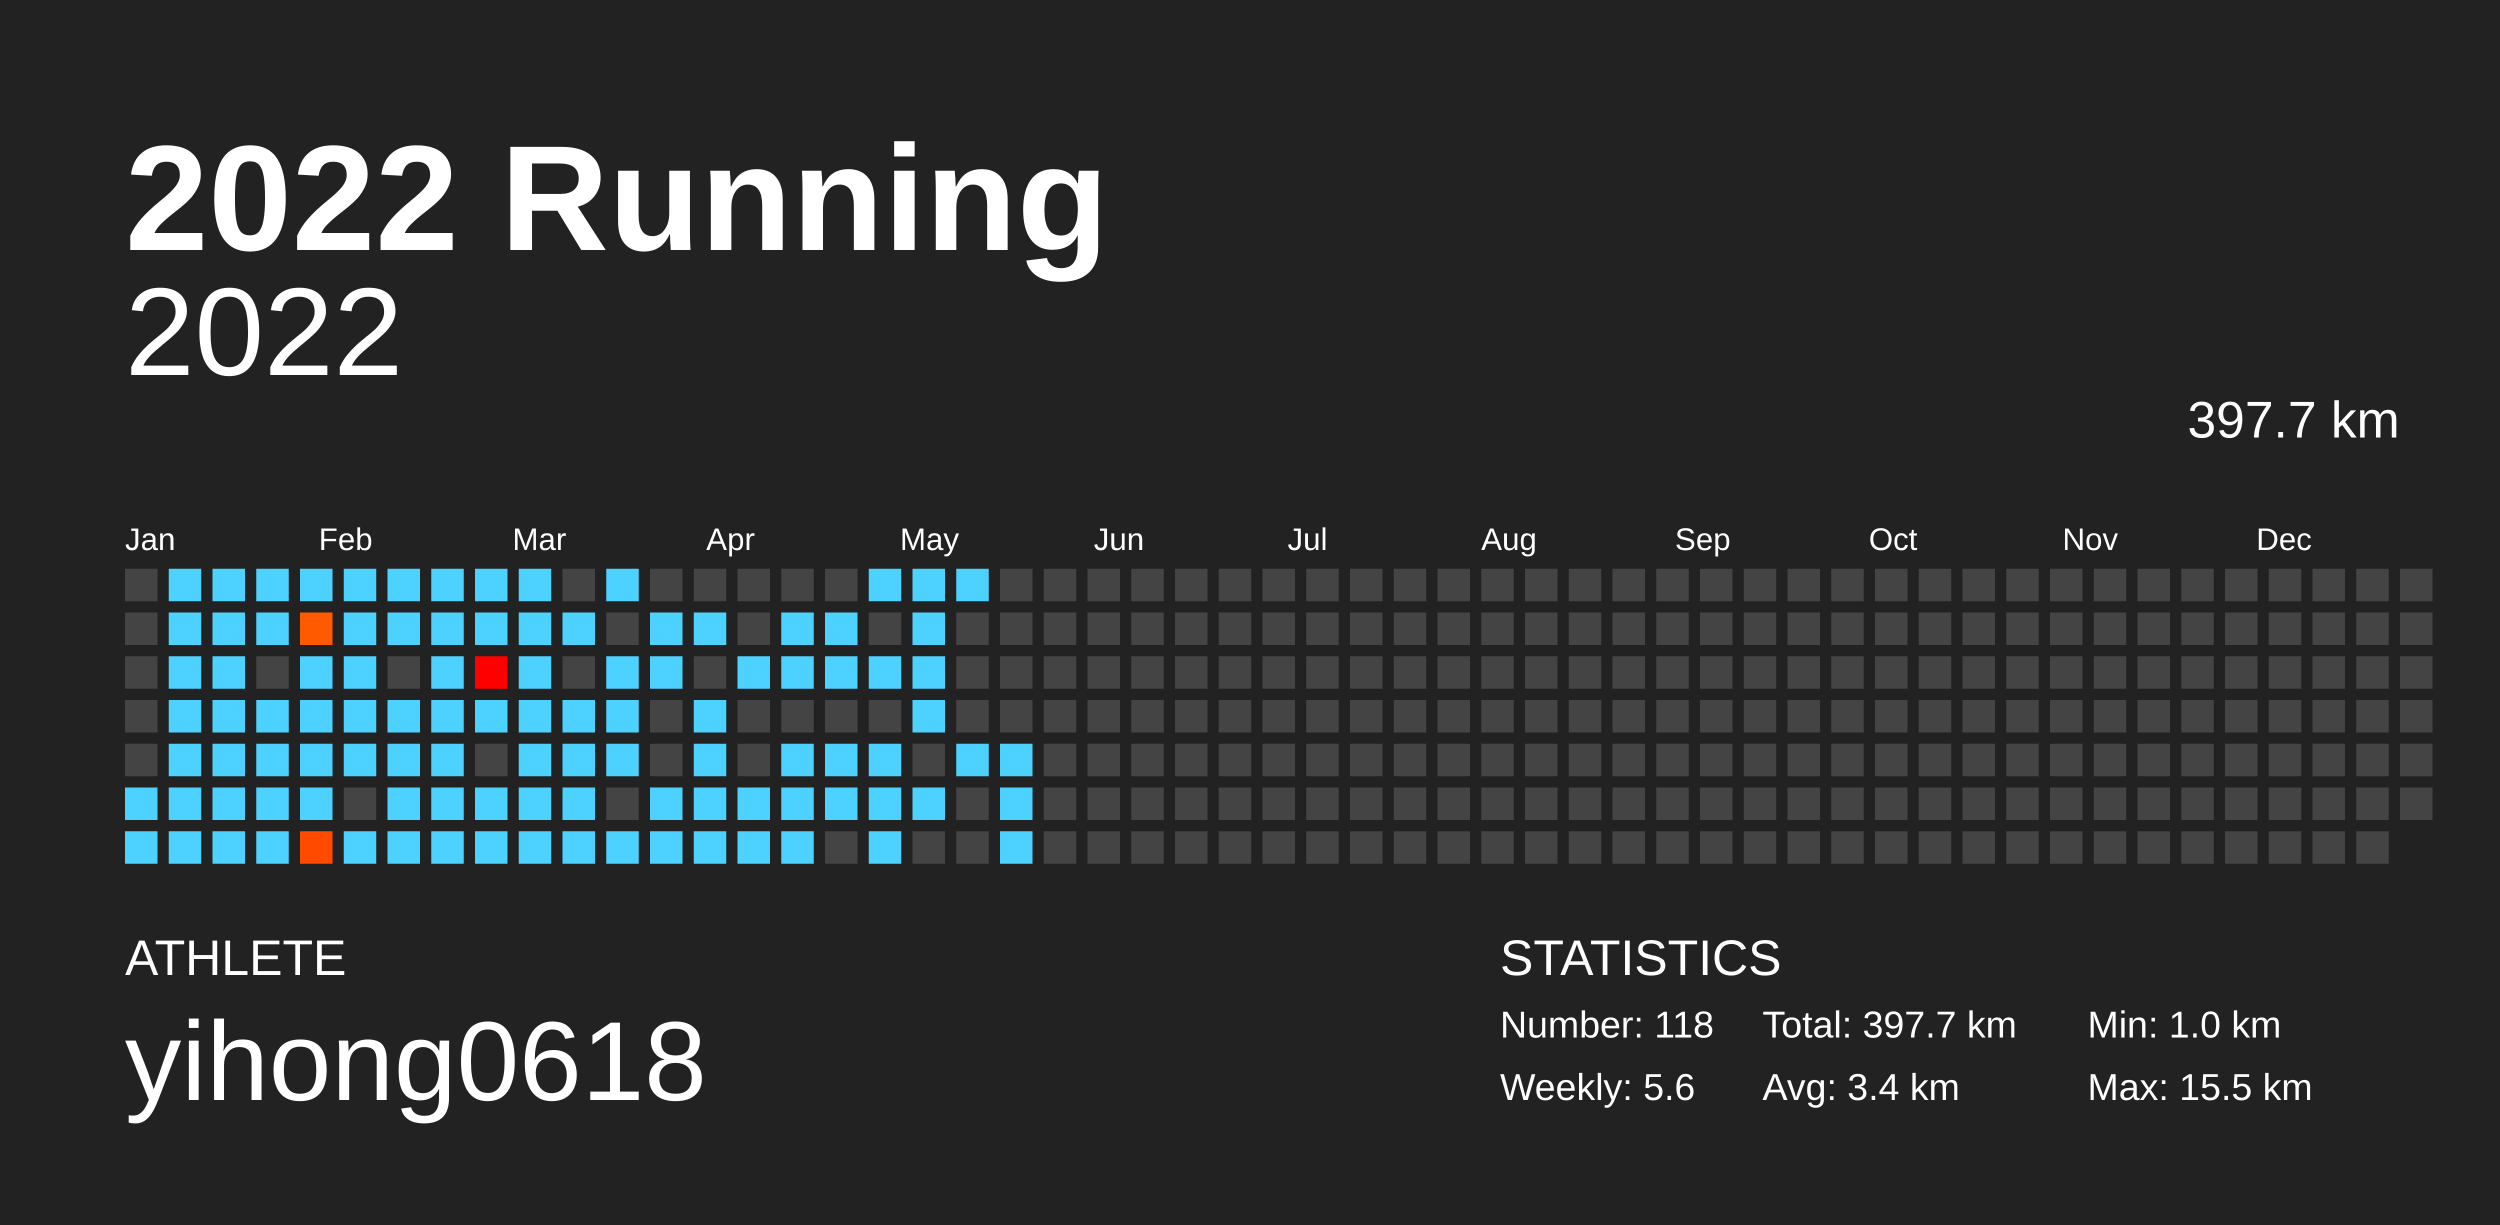
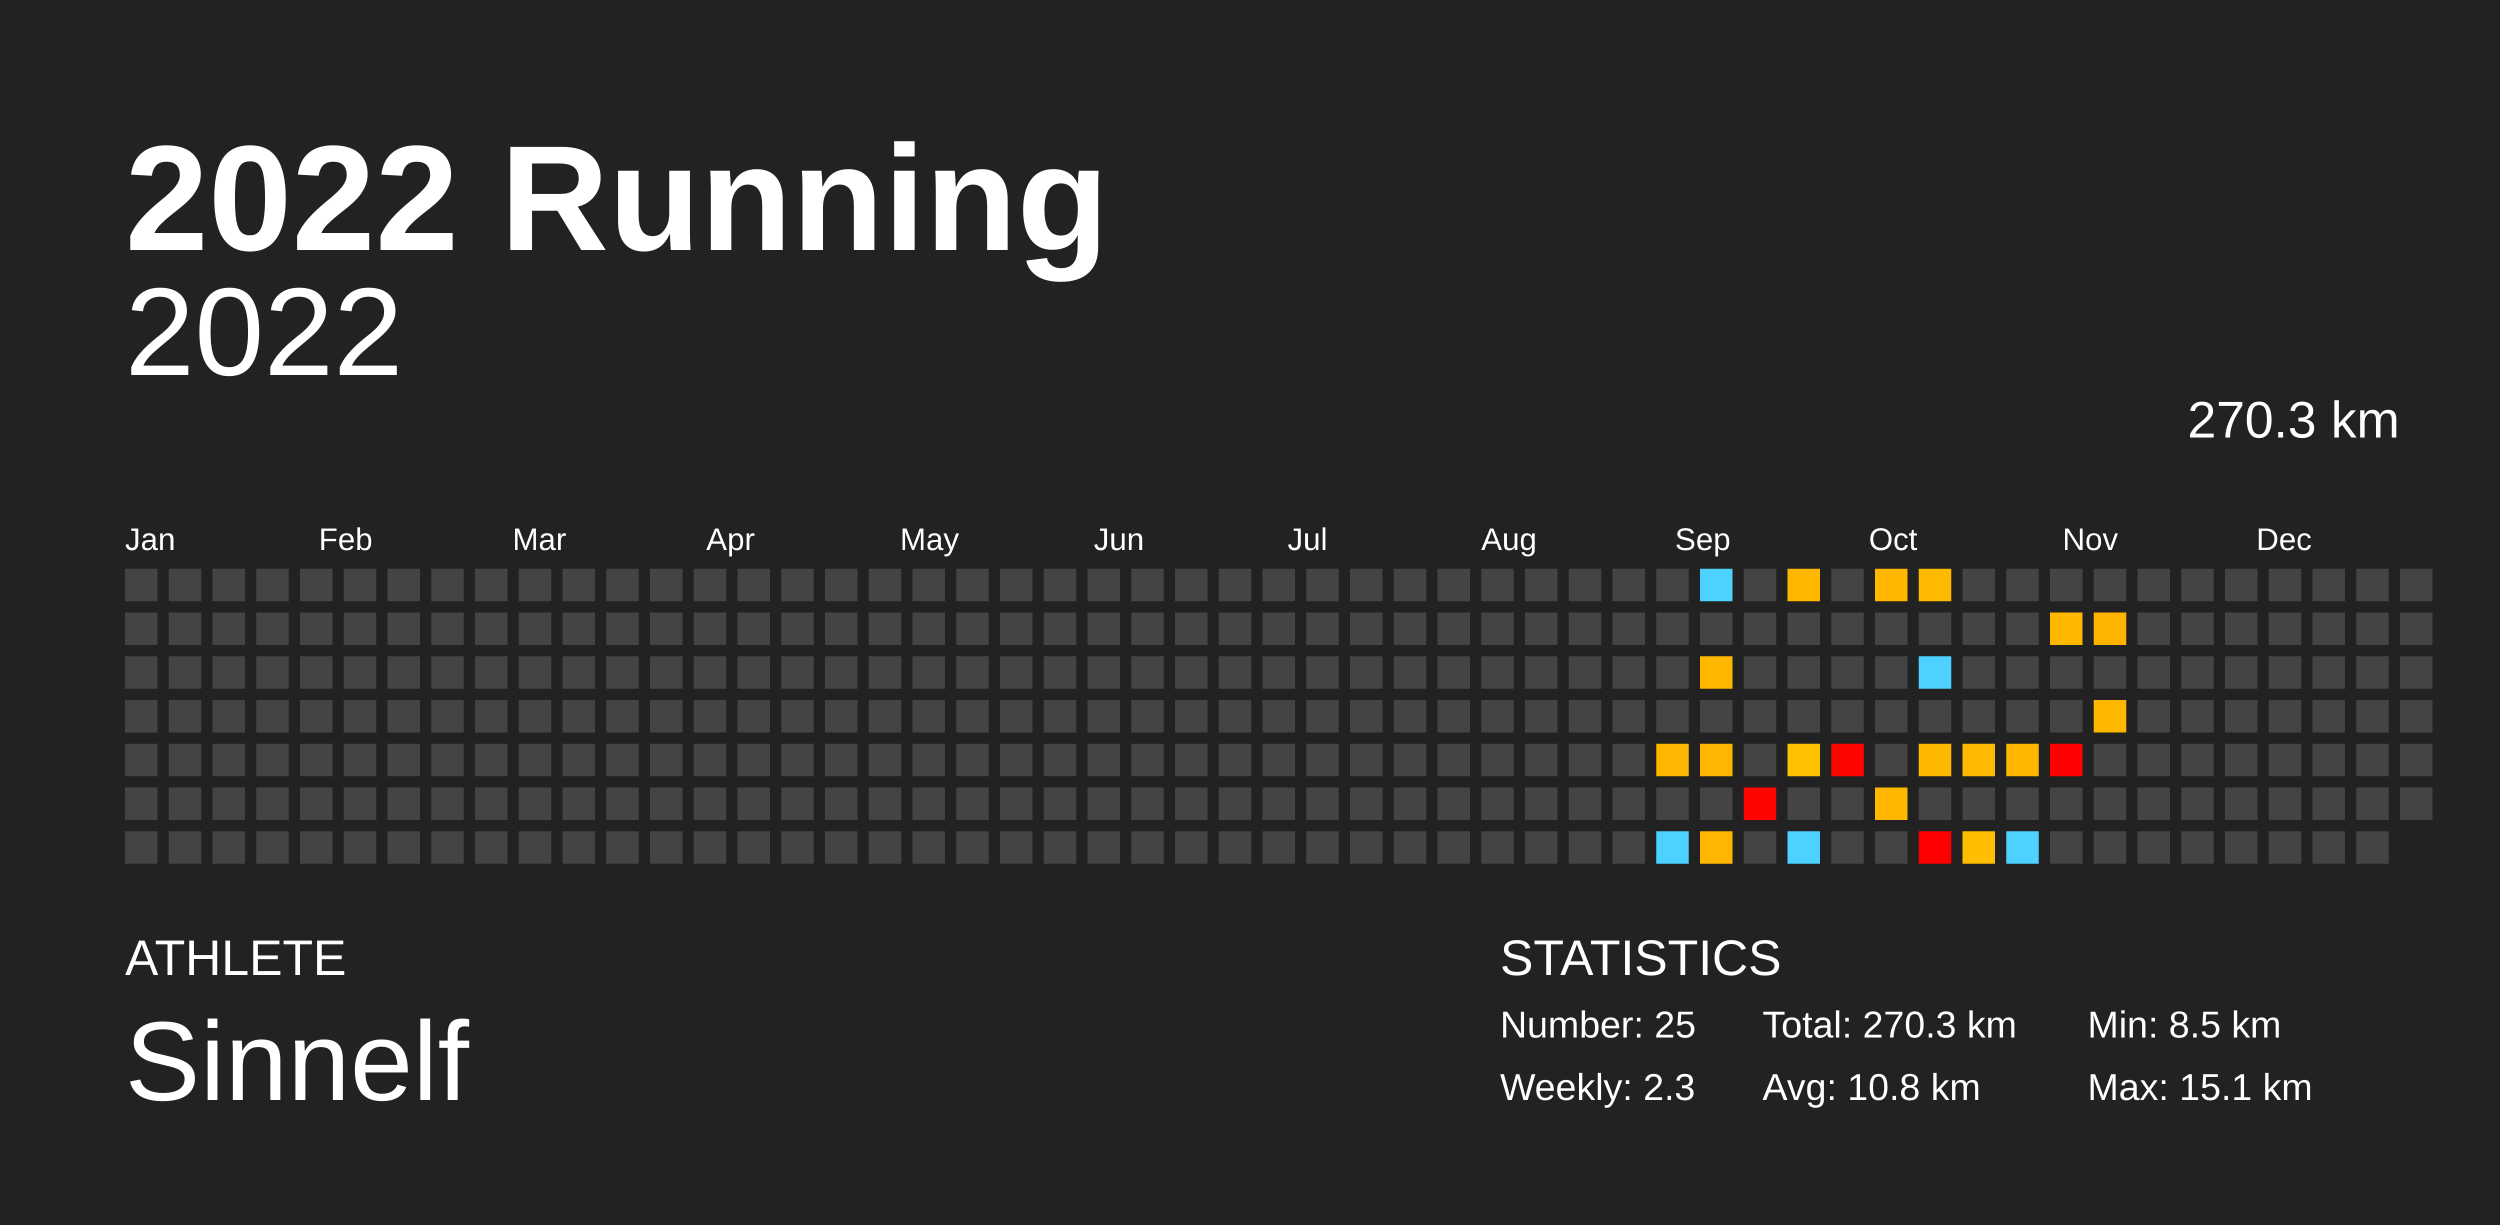
<svg xmlns="http://www.w3.org/2000/svg" baseProfile="full" height="98mm" version="1.1" viewBox="0,0,200,98" width="200mm">
  <defs />
  <rect fill="#222222" height="98" width="200" x="0" y="0" />
  <text fill="#FFFFFF" style="font-size:12px; font-family:Arial; font-weight:bold;" x="10" y="20">2022 Running</text>
  <text fill="#FFFFFF" style="font-size:4px; font-family:Arial" x="10" y="78">ATHLETE</text>
-   <text fill="#FFFFFF" style="font-size:9px; font-family:Arial" x="10" y="88">yihong0618</text>
+   <text fill="#FFFFFF" style="font-size:9px; font-family:Arial" x="10" y="88">Sinnelf</text>
  <text fill="#FFFFFF" style="font-size:4px; font-family:Arial" x="120" y="78">STATISTICS</text>
-   <text fill="#FFFFFF" style="font-size:3px; font-family:Arial" x="120" y="83">Number: 118</text>
-   <text fill="#FFFFFF" style="font-size:3px; font-family:Arial" x="120" y="88">Weekly: 5.6</text>
-   <text fill="#FFFFFF" style="font-size:3px; font-family:Arial" x="141" y="83">Total: 397.7 km</text>
-   <text fill="#FFFFFF" style="font-size:3px; font-family:Arial" x="141" y="88">Avg: 3.4 km</text>
-   <text fill="#FFFFFF" style="font-size:3px; font-family:Arial" x="167" y="83">Min: 1.0 km</text>
-   <text fill="#FFFFFF" style="font-size:3px; font-family:Arial" x="167" y="88">Max: 15.5 km</text>
+   <text fill="#FFFFFF" style="font-size:3px; font-family:Arial" x="120" y="83">Number: 25</text>
+   <text fill="#FFFFFF" style="font-size:3px; font-family:Arial" x="120" y="88">Weekly: 2.3</text>
+   <text fill="#FFFFFF" style="font-size:3px; font-family:Arial" x="141" y="83">Total: 270.3 km</text>
+   <text fill="#FFFFFF" style="font-size:3px; font-family:Arial" x="141" y="88">Avg: 10.8 km</text>
+   <text fill="#FFFFFF" style="font-size:3px; font-family:Arial" x="167" y="83">Min: 8.5 km</text>
+   <text fill="#FFFFFF" style="font-size:3px; font-family:Arial" x="167" y="88">Max: 15.1 km</text>
  <text alignment-baseline="hanging" fill="#FFFFFF" style="font-size:10.0px; font-family:Arial;" x="10" y="30">2022</text>
-   <text alignment-baseline="hanging" fill="#FFFFFF" style="font-size:4.125px; font-family:Arial;" x="175" y="35">397.7 km</text>
+   <text alignment-baseline="hanging" fill="#FFFFFF" style="font-size:4.125px; font-family:Arial;" x="175" y="35">270.3 km</text>
  <text fill="#FFFFFF" style="font-size:2.5px; font-family:Arial" x="10.0" y="44">Jan</text>
  <text fill="#FFFFFF" style="font-size:2.5px; font-family:Arial" x="25.5" y="44">Feb</text>
  <text fill="#FFFFFF" style="font-size:2.5px; font-family:Arial" x="41.0" y="44">Mar</text>
  <text fill="#FFFFFF" style="font-size:2.5px; font-family:Arial" x="56.5" y="44">Apr</text>
  <text fill="#FFFFFF" style="font-size:2.5px; font-family:Arial" x="72.0" y="44">May</text>
  <text fill="#FFFFFF" style="font-size:2.5px; font-family:Arial" x="87.5" y="44">Jun</text>
  <text fill="#FFFFFF" style="font-size:2.5px; font-family:Arial" x="103.0" y="44">Jul</text>
  <text fill="#FFFFFF" style="font-size:2.5px; font-family:Arial" x="118.5" y="44">Aug</text>
  <text fill="#FFFFFF" style="font-size:2.5px; font-family:Arial" x="134.0" y="44">Sep</text>
  <text fill="#FFFFFF" style="font-size:2.5px; font-family:Arial" x="149.5" y="44">Oct</text>
  <text fill="#FFFFFF" style="font-size:2.5px; font-family:Arial" x="165.0" y="44">Nov</text>
  <text fill="#FFFFFF" style="font-size:2.5px; font-family:Arial" x="180.5" y="44">Dec</text>
  <rect fill="#444444" height="2.6" width="2.6" x="10.0" y="45.5" />
  <rect fill="#444444" height="2.6" width="2.6" x="10.0" y="49.0" />
  <rect fill="#444444" height="2.6" width="2.6" x="10.0" y="52.5" />
  <rect fill="#444444" height="2.6" width="2.6" x="10.0" y="56.0" />
  <rect fill="#444444" height="2.6" width="2.6" x="10.0" y="59.5" />
-   <rect fill="#4dd2ff" height="2.6" width="2.6" x="10.0" y="63.0" />
-   <rect fill="#4dd2ff" height="2.6" width="2.6" x="10.0" y="66.5" />
-   <rect fill="#4dd2ff" height="2.6" width="2.6" x="13.5" y="45.5" />
-   <rect fill="#4dd2ff" height="2.6" width="2.6" x="13.5" y="49.0" />
-   <rect fill="#4dd2ff" height="2.6" width="2.6" x="13.5" y="52.5" />
-   <rect fill="#4dd2ff" height="2.6" width="2.6" x="13.5" y="56.0" />
-   <rect fill="#4dd2ff" height="2.6" width="2.6" x="13.5" y="59.5" />
-   <rect fill="#4dd2ff" height="2.6" width="2.6" x="13.5" y="63.0" />
-   <rect fill="#4dd2ff" height="2.6" width="2.6" x="13.5" y="66.5" />
-   <rect fill="#4dd2ff" height="2.6" width="2.6" x="17.0" y="45.5" />
-   <rect fill="#4dd2ff" height="2.6" width="2.6" x="17.0" y="49.0" />
-   <rect fill="#4dd2ff" height="2.6" width="2.6" x="17.0" y="52.5" />
-   <rect fill="#4dd2ff" height="2.6" width="2.6" x="17.0" y="56.0" />
-   <rect fill="#4dd2ff" height="2.6" width="2.6" x="17.0" y="59.5" />
-   <rect fill="#4dd2ff" height="2.6" width="2.6" x="17.0" y="63.0" />
-   <rect fill="#4dd2ff" height="2.6" width="2.6" x="17.0" y="66.5" />
-   <rect fill="#4dd2ff" height="2.6" width="2.6" x="20.5" y="45.5" />
-   <rect fill="#4dd2ff" height="2.6" width="2.6" x="20.5" y="49.0" />
+   <rect fill="#444444" height="2.6" width="2.6" x="10.0" y="63.0" />
+   <rect fill="#444444" height="2.6" width="2.6" x="10.0" y="66.5" />
+   <rect fill="#444444" height="2.6" width="2.6" x="13.5" y="45.5" />
+   <rect fill="#444444" height="2.6" width="2.6" x="13.5" y="49.0" />
+   <rect fill="#444444" height="2.6" width="2.6" x="13.5" y="52.5" />
+   <rect fill="#444444" height="2.6" width="2.6" x="13.5" y="56.0" />
+   <rect fill="#444444" height="2.6" width="2.6" x="13.5" y="59.5" />
+   <rect fill="#444444" height="2.6" width="2.6" x="13.5" y="63.0" />
+   <rect fill="#444444" height="2.6" width="2.6" x="13.5" y="66.5" />
+   <rect fill="#444444" height="2.6" width="2.6" x="17.0" y="45.5" />
+   <rect fill="#444444" height="2.6" width="2.6" x="17.0" y="49.0" />
+   <rect fill="#444444" height="2.6" width="2.6" x="17.0" y="52.5" />
+   <rect fill="#444444" height="2.6" width="2.6" x="17.0" y="56.0" />
+   <rect fill="#444444" height="2.6" width="2.6" x="17.0" y="59.5" />
+   <rect fill="#444444" height="2.6" width="2.6" x="17.0" y="63.0" />
+   <rect fill="#444444" height="2.6" width="2.6" x="17.0" y="66.5" />
+   <rect fill="#444444" height="2.6" width="2.6" x="20.5" y="45.5" />
+   <rect fill="#444444" height="2.6" width="2.6" x="20.5" y="49.0" />
  <rect fill="#444444" height="2.6" width="2.6" x="20.5" y="52.5" />
-   <rect fill="#4dd2ff" height="2.6" width="2.6" x="20.5" y="56.0" />
-   <rect fill="#4dd2ff" height="2.6" width="2.6" x="20.5" y="59.5" />
-   <rect fill="#4dd2ff" height="2.6" width="2.6" x="20.5" y="63.0" />
-   <rect fill="#4dd2ff" height="2.6" width="2.6" x="20.5" y="66.5" />
-   <rect fill="#4dd2ff" height="2.6" width="2.6" x="24.0" y="45.5" />
-   <rect fill="#ff5a00" height="2.6" width="2.6" x="24.0" y="49.0" />
-   <rect fill="#4dd2ff" height="2.6" width="2.6" x="24.0" y="52.5" />
-   <rect fill="#4dd2ff" height="2.6" width="2.6" x="24.0" y="56.0" />
-   <rect fill="#4dd2ff" height="2.6" width="2.6" x="24.0" y="59.5" />
-   <rect fill="#4dd2ff" height="2.6" width="2.6" x="24.0" y="63.0" />
-   <rect fill="#ff4a00" height="2.6" width="2.6" x="24.0" y="66.5" />
-   <rect fill="#4dd2ff" height="2.6" width="2.6" x="27.5" y="45.5" />
-   <rect fill="#4dd2ff" height="2.6" width="2.6" x="27.5" y="49.0" />
-   <rect fill="#4dd2ff" height="2.6" width="2.6" x="27.5" y="52.5" />
-   <rect fill="#4dd2ff" height="2.6" width="2.6" x="27.5" y="56.0" />
-   <rect fill="#4dd2ff" height="2.6" width="2.6" x="27.5" y="59.5" />
+   <rect fill="#444444" height="2.6" width="2.6" x="20.5" y="56.0" />
+   <rect fill="#444444" height="2.6" width="2.6" x="20.5" y="59.5" />
+   <rect fill="#444444" height="2.6" width="2.6" x="20.5" y="63.0" />
+   <rect fill="#444444" height="2.6" width="2.6" x="20.5" y="66.5" />
+   <rect fill="#444444" height="2.6" width="2.6" x="24.0" y="45.5" />
+   <rect fill="#444444" height="2.6" width="2.6" x="24.0" y="49.0" />
+   <rect fill="#444444" height="2.6" width="2.6" x="24.0" y="52.5" />
+   <rect fill="#444444" height="2.6" width="2.6" x="24.0" y="56.0" />
+   <rect fill="#444444" height="2.6" width="2.6" x="24.0" y="59.5" />
+   <rect fill="#444444" height="2.6" width="2.6" x="24.0" y="63.0" />
+   <rect fill="#444444" height="2.6" width="2.6" x="24.0" y="66.5" />
+   <rect fill="#444444" height="2.6" width="2.6" x="27.5" y="45.5" />
+   <rect fill="#444444" height="2.6" width="2.6" x="27.5" y="49.0" />
+   <rect fill="#444444" height="2.6" width="2.6" x="27.5" y="52.5" />
+   <rect fill="#444444" height="2.6" width="2.6" x="27.5" y="56.0" />
+   <rect fill="#444444" height="2.6" width="2.6" x="27.5" y="59.5" />
  <rect fill="#444444" height="2.6" width="2.6" x="27.5" y="63.0" />
-   <rect fill="#4dd2ff" height="2.6" width="2.6" x="27.5" y="66.5" />
-   <rect fill="#4dd2ff" height="2.6" width="2.6" x="31.0" y="45.5" />
-   <rect fill="#4dd2ff" height="2.6" width="2.6" x="31.0" y="49.0" />
+   <rect fill="#444444" height="2.6" width="2.6" x="27.5" y="66.5" />
+   <rect fill="#444444" height="2.6" width="2.6" x="31.0" y="45.5" />
+   <rect fill="#444444" height="2.6" width="2.6" x="31.0" y="49.0" />
  <rect fill="#444444" height="2.6" width="2.6" x="31.0" y="52.5" />
-   <rect fill="#4dd2ff" height="2.6" width="2.6" x="31.0" y="56.0" />
-   <rect fill="#4dd2ff" height="2.6" width="2.6" x="31.0" y="59.5" />
-   <rect fill="#4dd2ff" height="2.6" width="2.6" x="31.0" y="63.0" />
-   <rect fill="#4dd2ff" height="2.6" width="2.6" x="31.0" y="66.5" />
-   <rect fill="#4dd2ff" height="2.6" width="2.6" x="34.5" y="45.5" />
-   <rect fill="#4dd2ff" height="2.6" width="2.6" x="34.5" y="49.0" />
-   <rect fill="#4dd2ff" height="2.6" width="2.6" x="34.5" y="52.5" />
-   <rect fill="#4dd2ff" height="2.6" width="2.6" x="34.5" y="56.0" />
-   <rect fill="#4dd2ff" height="2.6" width="2.6" x="34.5" y="59.5" />
-   <rect fill="#4dd2ff" height="2.6" width="2.6" x="34.5" y="63.0" />
-   <rect fill="#4dd2ff" height="2.6" width="2.6" x="34.5" y="66.5" />
-   <rect fill="#4dd2ff" height="2.6" width="2.6" x="38.0" y="45.5" />
-   <rect fill="#4dd2ff" height="2.6" width="2.6" x="38.0" y="49.0" />
-   <rect fill="#ff0000" height="2.6" width="2.6" x="38.0" y="52.5" />
-   <rect fill="#4dd2ff" height="2.6" width="2.6" x="38.0" y="56.0" />
+   <rect fill="#444444" height="2.6" width="2.6" x="31.0" y="56.0" />
+   <rect fill="#444444" height="2.6" width="2.6" x="31.0" y="59.5" />
+   <rect fill="#444444" height="2.6" width="2.6" x="31.0" y="63.0" />
+   <rect fill="#444444" height="2.6" width="2.6" x="31.0" y="66.5" />
+   <rect fill="#444444" height="2.6" width="2.6" x="34.5" y="45.5" />
+   <rect fill="#444444" height="2.6" width="2.6" x="34.5" y="49.0" />
+   <rect fill="#444444" height="2.6" width="2.6" x="34.5" y="52.5" />
+   <rect fill="#444444" height="2.6" width="2.6" x="34.5" y="56.0" />
+   <rect fill="#444444" height="2.6" width="2.6" x="34.5" y="59.5" />
+   <rect fill="#444444" height="2.6" width="2.6" x="34.5" y="63.0" />
+   <rect fill="#444444" height="2.6" width="2.6" x="34.5" y="66.5" />
+   <rect fill="#444444" height="2.6" width="2.6" x="38.0" y="45.5" />
+   <rect fill="#444444" height="2.6" width="2.6" x="38.0" y="49.0" />
+   <rect fill="#444444" height="2.6" width="2.6" x="38.0" y="52.5" />
+   <rect fill="#444444" height="2.6" width="2.6" x="38.0" y="56.0" />
  <rect fill="#444444" height="2.6" width="2.6" x="38.0" y="59.5" />
-   <rect fill="#4dd2ff" height="2.6" width="2.6" x="38.0" y="63.0" />
-   <rect fill="#4dd2ff" height="2.6" width="2.6" x="38.0" y="66.5" />
-   <rect fill="#4dd2ff" height="2.6" width="2.6" x="41.5" y="45.5" />
-   <rect fill="#4dd2ff" height="2.6" width="2.6" x="41.5" y="49.0" />
-   <rect fill="#4dd2ff" height="2.6" width="2.6" x="41.5" y="52.5" />
-   <rect fill="#4dd2ff" height="2.6" width="2.6" x="41.5" y="56.0" />
-   <rect fill="#4dd2ff" height="2.6" width="2.6" x="41.5" y="59.5" />
-   <rect fill="#4dd2ff" height="2.6" width="2.6" x="41.5" y="63.0" />
-   <rect fill="#4dd2ff" height="2.6" width="2.6" x="41.5" y="66.5" />
+   <rect fill="#444444" height="2.6" width="2.6" x="38.0" y="63.0" />
+   <rect fill="#444444" height="2.6" width="2.6" x="38.0" y="66.5" />
+   <rect fill="#444444" height="2.6" width="2.6" x="41.5" y="45.5" />
+   <rect fill="#444444" height="2.6" width="2.6" x="41.5" y="49.0" />
+   <rect fill="#444444" height="2.6" width="2.6" x="41.5" y="52.5" />
+   <rect fill="#444444" height="2.6" width="2.6" x="41.5" y="56.0" />
+   <rect fill="#444444" height="2.6" width="2.6" x="41.5" y="59.5" />
+   <rect fill="#444444" height="2.6" width="2.6" x="41.5" y="63.0" />
+   <rect fill="#444444" height="2.6" width="2.6" x="41.5" y="66.5" />
  <rect fill="#444444" height="2.6" width="2.6" x="45.0" y="45.5" />
-   <rect fill="#4dd2ff" height="2.6" width="2.6" x="45.0" y="49.0" />
+   <rect fill="#444444" height="2.6" width="2.6" x="45.0" y="49.0" />
  <rect fill="#444444" height="2.6" width="2.6" x="45.0" y="52.5" />
-   <rect fill="#4dd2ff" height="2.6" width="2.6" x="45.0" y="56.0" />
-   <rect fill="#4dd2ff" height="2.6" width="2.6" x="45.0" y="59.5" />
-   <rect fill="#4dd2ff" height="2.6" width="2.6" x="45.0" y="63.0" />
-   <rect fill="#4dd2ff" height="2.6" width="2.6" x="45.0" y="66.5" />
-   <rect fill="#4dd2ff" height="2.6" width="2.6" x="48.5" y="45.5" />
+   <rect fill="#444444" height="2.6" width="2.6" x="45.0" y="56.0" />
+   <rect fill="#444444" height="2.6" width="2.6" x="45.0" y="59.5" />
+   <rect fill="#444444" height="2.6" width="2.6" x="45.0" y="63.0" />
+   <rect fill="#444444" height="2.6" width="2.6" x="45.0" y="66.5" />
+   <rect fill="#444444" height="2.6" width="2.6" x="48.5" y="45.5" />
  <rect fill="#444444" height="2.6" width="2.6" x="48.5" y="49.0" />
-   <rect fill="#4dd2ff" height="2.6" width="2.6" x="48.5" y="52.5" />
-   <rect fill="#4dd2ff" height="2.6" width="2.6" x="48.5" y="56.0" />
-   <rect fill="#4dd2ff" height="2.6" width="2.6" x="48.5" y="59.5" />
+   <rect fill="#444444" height="2.6" width="2.6" x="48.5" y="52.5" />
+   <rect fill="#444444" height="2.6" width="2.6" x="48.5" y="56.0" />
+   <rect fill="#444444" height="2.6" width="2.6" x="48.5" y="59.5" />
  <rect fill="#444444" height="2.6" width="2.6" x="48.5" y="63.0" />
-   <rect fill="#4dd2ff" height="2.6" width="2.6" x="48.5" y="66.5" />
+   <rect fill="#444444" height="2.6" width="2.6" x="48.5" y="66.5" />
  <rect fill="#444444" height="2.6" width="2.6" x="52.0" y="45.5" />
-   <rect fill="#4dd2ff" height="2.6" width="2.6" x="52.0" y="49.0" />
-   <rect fill="#4dd2ff" height="2.6" width="2.6" x="52.0" y="52.5" />
+   <rect fill="#444444" height="2.6" width="2.6" x="52.0" y="49.0" />
+   <rect fill="#444444" height="2.6" width="2.6" x="52.0" y="52.5" />
  <rect fill="#444444" height="2.6" width="2.6" x="52.0" y="56.0" />
  <rect fill="#444444" height="2.6" width="2.6" x="52.0" y="59.5" />
-   <rect fill="#4dd2ff" height="2.6" width="2.6" x="52.0" y="63.0" />
-   <rect fill="#4dd2ff" height="2.6" width="2.6" x="52.0" y="66.5" />
+   <rect fill="#444444" height="2.6" width="2.6" x="52.0" y="63.0" />
+   <rect fill="#444444" height="2.6" width="2.6" x="52.0" y="66.5" />
  <rect fill="#444444" height="2.6" width="2.6" x="55.5" y="45.5" />
-   <rect fill="#4dd2ff" height="2.6" width="2.6" x="55.5" y="49.0" />
+   <rect fill="#444444" height="2.6" width="2.6" x="55.5" y="49.0" />
  <rect fill="#444444" height="2.6" width="2.6" x="55.5" y="52.5" />
-   <rect fill="#4dd2ff" height="2.6" width="2.6" x="55.5" y="56.0" />
-   <rect fill="#4dd2ff" height="2.6" width="2.6" x="55.5" y="59.5" />
-   <rect fill="#4dd2ff" height="2.6" width="2.6" x="55.5" y="63.0" />
-   <rect fill="#4dd2ff" height="2.6" width="2.6" x="55.5" y="66.5" />
+   <rect fill="#444444" height="2.6" width="2.6" x="55.5" y="56.0" />
+   <rect fill="#444444" height="2.6" width="2.6" x="55.5" y="59.5" />
+   <rect fill="#444444" height="2.6" width="2.6" x="55.5" y="63.0" />
+   <rect fill="#444444" height="2.6" width="2.6" x="55.5" y="66.5" />
  <rect fill="#444444" height="2.6" width="2.6" x="59.0" y="45.5" />
  <rect fill="#444444" height="2.6" width="2.6" x="59.0" y="49.0" />
-   <rect fill="#4dd2ff" height="2.6" width="2.6" x="59.0" y="52.5" />
+   <rect fill="#444444" height="2.6" width="2.6" x="59.0" y="52.5" />
  <rect fill="#444444" height="2.6" width="2.6" x="59.0" y="56.0" />
  <rect fill="#444444" height="2.6" width="2.6" x="59.0" y="59.5" />
-   <rect fill="#4dd2ff" height="2.6" width="2.6" x="59.0" y="63.0" />
-   <rect fill="#4dd2ff" height="2.6" width="2.6" x="59.0" y="66.5" />
+   <rect fill="#444444" height="2.6" width="2.6" x="59.0" y="63.0" />
+   <rect fill="#444444" height="2.6" width="2.6" x="59.0" y="66.5" />
  <rect fill="#444444" height="2.6" width="2.6" x="62.5" y="45.5" />
-   <rect fill="#4dd2ff" height="2.6" width="2.6" x="62.5" y="49.0" />
-   <rect fill="#4dd2ff" height="2.6" width="2.6" x="62.5" y="52.5" />
+   <rect fill="#444444" height="2.6" width="2.6" x="62.5" y="49.0" />
+   <rect fill="#444444" height="2.6" width="2.6" x="62.5" y="52.5" />
  <rect fill="#444444" height="2.6" width="2.6" x="62.5" y="56.0" />
-   <rect fill="#4dd2ff" height="2.6" width="2.6" x="62.5" y="59.5" />
-   <rect fill="#4dd2ff" height="2.6" width="2.6" x="62.5" y="63.0" />
-   <rect fill="#4dd2ff" height="2.6" width="2.6" x="62.5" y="66.5" />
+   <rect fill="#444444" height="2.6" width="2.6" x="62.5" y="59.5" />
+   <rect fill="#444444" height="2.6" width="2.6" x="62.5" y="63.0" />
+   <rect fill="#444444" height="2.6" width="2.6" x="62.5" y="66.5" />
  <rect fill="#444444" height="2.6" width="2.6" x="66.0" y="45.5" />
-   <rect fill="#4dd2ff" height="2.6" width="2.6" x="66.0" y="49.0" />
-   <rect fill="#4dd2ff" height="2.6" width="2.6" x="66.0" y="52.5" />
+   <rect fill="#444444" height="2.6" width="2.6" x="66.0" y="49.0" />
+   <rect fill="#444444" height="2.6" width="2.6" x="66.0" y="52.5" />
  <rect fill="#444444" height="2.6" width="2.6" x="66.0" y="56.0" />
-   <rect fill="#4dd2ff" height="2.6" width="2.6" x="66.0" y="59.5" />
-   <rect fill="#4dd2ff" height="2.6" width="2.6" x="66.0" y="63.0" />
+   <rect fill="#444444" height="2.6" width="2.6" x="66.0" y="59.5" />
+   <rect fill="#444444" height="2.6" width="2.6" x="66.0" y="63.0" />
  <rect fill="#444444" height="2.6" width="2.6" x="66.0" y="66.5" />
-   <rect fill="#4dd2ff" height="2.6" width="2.6" x="69.5" y="45.5" />
+   <rect fill="#444444" height="2.6" width="2.6" x="69.5" y="45.5" />
  <rect fill="#444444" height="2.6" width="2.6" x="69.5" y="49.0" />
-   <rect fill="#4dd2ff" height="2.6" width="2.6" x="69.5" y="52.5" />
+   <rect fill="#444444" height="2.6" width="2.6" x="69.5" y="52.5" />
  <rect fill="#444444" height="2.6" width="2.6" x="69.5" y="56.0" />
-   <rect fill="#4dd2ff" height="2.6" width="2.6" x="69.5" y="59.5" />
-   <rect fill="#4dd2ff" height="2.6" width="2.6" x="69.5" y="63.0" />
-   <rect fill="#4dd2ff" height="2.6" width="2.6" x="69.5" y="66.5" />
-   <rect fill="#4dd2ff" height="2.6" width="2.6" x="73.0" y="45.5" />
-   <rect fill="#4dd2ff" height="2.6" width="2.6" x="73.0" y="49.0" />
-   <rect fill="#4dd2ff" height="2.6" width="2.6" x="73.0" y="52.5" />
-   <rect fill="#4dd2ff" height="2.6" width="2.6" x="73.0" y="56.0" />
+   <rect fill="#444444" height="2.6" width="2.6" x="69.5" y="59.5" />
+   <rect fill="#444444" height="2.6" width="2.6" x="69.5" y="63.0" />
+   <rect fill="#444444" height="2.6" width="2.6" x="69.5" y="66.5" />
+   <rect fill="#444444" height="2.6" width="2.6" x="73.0" y="45.5" />
+   <rect fill="#444444" height="2.6" width="2.6" x="73.0" y="49.0" />
+   <rect fill="#444444" height="2.6" width="2.6" x="73.0" y="52.5" />
+   <rect fill="#444444" height="2.6" width="2.6" x="73.0" y="56.0" />
  <rect fill="#444444" height="2.6" width="2.6" x="73.0" y="59.5" />
-   <rect fill="#4dd2ff" height="2.6" width="2.6" x="73.0" y="63.0" />
+   <rect fill="#444444" height="2.6" width="2.6" x="73.0" y="63.0" />
  <rect fill="#444444" height="2.6" width="2.6" x="73.0" y="66.5" />
-   <rect fill="#4dd2ff" height="2.6" width="2.6" x="76.5" y="45.5" />
+   <rect fill="#444444" height="2.6" width="2.6" x="76.5" y="45.5" />
  <rect fill="#444444" height="2.6" width="2.6" x="76.5" y="49.0" />
  <rect fill="#444444" height="2.6" width="2.6" x="76.5" y="52.5" />
  <rect fill="#444444" height="2.6" width="2.6" x="76.5" y="56.0" />
-   <rect fill="#4dd2ff" height="2.6" width="2.6" x="76.5" y="59.5" />
+   <rect fill="#444444" height="2.6" width="2.6" x="76.5" y="59.5" />
  <rect fill="#444444" height="2.6" width="2.6" x="76.5" y="63.0" />
  <rect fill="#444444" height="2.6" width="2.6" x="76.5" y="66.5" />
  <rect fill="#444444" height="2.6" width="2.6" x="80.0" y="45.5" />
  <rect fill="#444444" height="2.6" width="2.6" x="80.0" y="49.0" />
  <rect fill="#444444" height="2.6" width="2.6" x="80.0" y="52.5" />
  <rect fill="#444444" height="2.6" width="2.6" x="80.0" y="56.0" />
-   <rect fill="#4dd2ff" height="2.6" width="2.6" x="80.0" y="59.5" />
-   <rect fill="#4dd2ff" height="2.6" width="2.6" x="80.0" y="63.0" />
-   <rect fill="#4dd2ff" height="2.6" width="2.6" x="80.0" y="66.5" />
+   <rect fill="#444444" height="2.6" width="2.6" x="80.0" y="59.5" />
+   <rect fill="#444444" height="2.6" width="2.6" x="80.0" y="63.0" />
+   <rect fill="#444444" height="2.6" width="2.6" x="80.0" y="66.5" />
  <rect fill="#444444" height="2.6" width="2.6" x="83.5" y="45.5" />
  <rect fill="#444444" height="2.6" width="2.6" x="83.5" y="49.0" />
  <rect fill="#444444" height="2.6" width="2.6" x="83.5" y="52.5" />
  <rect fill="#444444" height="2.6" width="2.6" x="83.5" y="56.0" />
  <rect fill="#444444" height="2.6" width="2.6" x="83.5" y="59.5" />
  <rect fill="#444444" height="2.6" width="2.6" x="83.5" y="63.0" />
  <rect fill="#444444" height="2.6" width="2.6" x="83.5" y="66.5" />
  <rect fill="#444444" height="2.6" width="2.6" x="87.0" y="45.5" />
  <rect fill="#444444" height="2.6" width="2.6" x="87.0" y="49.0" />
  <rect fill="#444444" height="2.6" width="2.6" x="87.0" y="52.5" />
  <rect fill="#444444" height="2.6" width="2.6" x="87.0" y="56.0" />
  <rect fill="#444444" height="2.6" width="2.6" x="87.0" y="59.5" />
  <rect fill="#444444" height="2.6" width="2.6" x="87.0" y="63.0" />
  <rect fill="#444444" height="2.6" width="2.6" x="87.0" y="66.5" />
  <rect fill="#444444" height="2.6" width="2.6" x="90.5" y="45.5" />
  <rect fill="#444444" height="2.6" width="2.6" x="90.5" y="49.0" />
  <rect fill="#444444" height="2.6" width="2.6" x="90.5" y="52.5" />
  <rect fill="#444444" height="2.6" width="2.6" x="90.5" y="56.0" />
  <rect fill="#444444" height="2.6" width="2.6" x="90.5" y="59.5" />
  <rect fill="#444444" height="2.6" width="2.6" x="90.5" y="63.0" />
  <rect fill="#444444" height="2.6" width="2.6" x="90.5" y="66.5" />
  <rect fill="#444444" height="2.6" width="2.6" x="94.0" y="45.5" />
  <rect fill="#444444" height="2.6" width="2.6" x="94.0" y="49.0" />
  <rect fill="#444444" height="2.6" width="2.6" x="94.0" y="52.5" />
  <rect fill="#444444" height="2.6" width="2.6" x="94.0" y="56.0" />
  <rect fill="#444444" height="2.6" width="2.6" x="94.0" y="59.5" />
  <rect fill="#444444" height="2.6" width="2.6" x="94.0" y="63.0" />
  <rect fill="#444444" height="2.6" width="2.6" x="94.0" y="66.5" />
  <rect fill="#444444" height="2.6" width="2.6" x="97.5" y="45.5" />
  <rect fill="#444444" height="2.6" width="2.6" x="97.5" y="49.0" />
  <rect fill="#444444" height="2.6" width="2.6" x="97.5" y="52.5" />
  <rect fill="#444444" height="2.6" width="2.6" x="97.5" y="56.0" />
  <rect fill="#444444" height="2.6" width="2.6" x="97.5" y="59.5" />
  <rect fill="#444444" height="2.6" width="2.6" x="97.5" y="63.0" />
  <rect fill="#444444" height="2.6" width="2.6" x="97.5" y="66.5" />
  <rect fill="#444444" height="2.6" width="2.6" x="101.0" y="45.5" />
  <rect fill="#444444" height="2.6" width="2.6" x="101.0" y="49.0" />
  <rect fill="#444444" height="2.6" width="2.6" x="101.0" y="52.5" />
  <rect fill="#444444" height="2.6" width="2.6" x="101.0" y="56.0" />
  <rect fill="#444444" height="2.6" width="2.6" x="101.0" y="59.5" />
  <rect fill="#444444" height="2.6" width="2.6" x="101.0" y="63.0" />
  <rect fill="#444444" height="2.6" width="2.6" x="101.0" y="66.5" />
  <rect fill="#444444" height="2.6" width="2.6" x="104.5" y="45.5" />
  <rect fill="#444444" height="2.6" width="2.6" x="104.5" y="49.0" />
  <rect fill="#444444" height="2.6" width="2.6" x="104.5" y="52.5" />
  <rect fill="#444444" height="2.6" width="2.6" x="104.5" y="56.0" />
  <rect fill="#444444" height="2.6" width="2.6" x="104.5" y="59.5" />
  <rect fill="#444444" height="2.6" width="2.6" x="104.5" y="63.0" />
  <rect fill="#444444" height="2.6" width="2.6" x="104.5" y="66.5" />
  <rect fill="#444444" height="2.6" width="2.6" x="108.0" y="45.5" />
  <rect fill="#444444" height="2.6" width="2.6" x="108.0" y="49.0" />
  <rect fill="#444444" height="2.6" width="2.6" x="108.0" y="52.5" />
  <rect fill="#444444" height="2.6" width="2.6" x="108.0" y="56.0" />
  <rect fill="#444444" height="2.6" width="2.6" x="108.0" y="59.5" />
  <rect fill="#444444" height="2.6" width="2.6" x="108.0" y="63.0" />
  <rect fill="#444444" height="2.6" width="2.6" x="108.0" y="66.5" />
  <rect fill="#444444" height="2.6" width="2.6" x="111.5" y="45.5" />
  <rect fill="#444444" height="2.6" width="2.6" x="111.5" y="49.0" />
  <rect fill="#444444" height="2.6" width="2.6" x="111.5" y="52.5" />
  <rect fill="#444444" height="2.6" width="2.6" x="111.5" y="56.0" />
  <rect fill="#444444" height="2.6" width="2.6" x="111.5" y="59.5" />
  <rect fill="#444444" height="2.6" width="2.6" x="111.5" y="63.0" />
  <rect fill="#444444" height="2.6" width="2.6" x="111.5" y="66.5" />
  <rect fill="#444444" height="2.6" width="2.6" x="115.0" y="45.5" />
  <rect fill="#444444" height="2.6" width="2.6" x="115.0" y="49.0" />
  <rect fill="#444444" height="2.6" width="2.6" x="115.0" y="52.5" />
  <rect fill="#444444" height="2.6" width="2.6" x="115.0" y="56.0" />
  <rect fill="#444444" height="2.6" width="2.6" x="115.0" y="59.5" />
  <rect fill="#444444" height="2.6" width="2.6" x="115.0" y="63.0" />
  <rect fill="#444444" height="2.6" width="2.6" x="115.0" y="66.5" />
  <rect fill="#444444" height="2.6" width="2.6" x="118.5" y="45.5" />
  <rect fill="#444444" height="2.6" width="2.6" x="118.5" y="49.0" />
  <rect fill="#444444" height="2.6" width="2.6" x="118.5" y="52.5" />
  <rect fill="#444444" height="2.6" width="2.6" x="118.5" y="56.0" />
  <rect fill="#444444" height="2.6" width="2.6" x="118.5" y="59.5" />
  <rect fill="#444444" height="2.6" width="2.6" x="118.5" y="63.0" />
  <rect fill="#444444" height="2.6" width="2.6" x="118.5" y="66.5" />
  <rect fill="#444444" height="2.6" width="2.6" x="122.0" y="45.5" />
  <rect fill="#444444" height="2.6" width="2.6" x="122.0" y="49.0" />
  <rect fill="#444444" height="2.6" width="2.6" x="122.0" y="52.5" />
  <rect fill="#444444" height="2.6" width="2.6" x="122.0" y="56.0" />
  <rect fill="#444444" height="2.6" width="2.6" x="122.0" y="59.5" />
  <rect fill="#444444" height="2.6" width="2.6" x="122.0" y="63.0" />
  <rect fill="#444444" height="2.6" width="2.6" x="122.0" y="66.5" />
  <rect fill="#444444" height="2.6" width="2.6" x="125.5" y="45.5" />
  <rect fill="#444444" height="2.6" width="2.6" x="125.5" y="49.0" />
  <rect fill="#444444" height="2.6" width="2.6" x="125.5" y="52.5" />
  <rect fill="#444444" height="2.6" width="2.6" x="125.5" y="56.0" />
  <rect fill="#444444" height="2.6" width="2.6" x="125.5" y="59.5" />
  <rect fill="#444444" height="2.6" width="2.6" x="125.5" y="63.0" />
  <rect fill="#444444" height="2.6" width="2.6" x="125.5" y="66.5" />
  <rect fill="#444444" height="2.6" width="2.6" x="129.0" y="45.5" />
  <rect fill="#444444" height="2.6" width="2.6" x="129.0" y="49.0" />
  <rect fill="#444444" height="2.6" width="2.6" x="129.0" y="52.5" />
  <rect fill="#444444" height="2.6" width="2.6" x="129.0" y="56.0" />
  <rect fill="#444444" height="2.6" width="2.6" x="129.0" y="59.5" />
  <rect fill="#444444" height="2.6" width="2.6" x="129.0" y="63.0" />
  <rect fill="#444444" height="2.6" width="2.6" x="129.0" y="66.5" />
  <rect fill="#444444" height="2.6" width="2.6" x="132.5" y="45.5" />
  <rect fill="#444444" height="2.6" width="2.6" x="132.5" y="49.0" />
  <rect fill="#444444" height="2.6" width="2.6" x="132.5" y="52.5" />
  <rect fill="#444444" height="2.6" width="2.6" x="132.5" y="56.0" />
-   <rect fill="#444444" height="2.6" width="2.6" x="132.5" y="59.5" />
+   <rect fill="#ffb600" height="2.6" width="2.6" x="132.5" y="59.5" />
  <rect fill="#444444" height="2.6" width="2.6" x="132.5" y="63.0" />
-   <rect fill="#444444" height="2.6" width="2.6" x="132.5" y="66.5" />
-   <rect fill="#444444" height="2.6" width="2.6" x="136.0" y="45.5" />
+   <rect fill="#4dd2ff" height="2.6" width="2.6" x="132.5" y="66.5" />
+   <rect fill="#4dd2ff" height="2.6" width="2.6" x="136.0" y="45.5" />
  <rect fill="#444444" height="2.6" width="2.6" x="136.0" y="49.0" />
-   <rect fill="#444444" height="2.6" width="2.6" x="136.0" y="52.5" />
+   <rect fill="#ffb700" height="2.6" width="2.6" x="136.0" y="52.5" />
  <rect fill="#444444" height="2.6" width="2.6" x="136.0" y="56.0" />
-   <rect fill="#444444" height="2.6" width="2.6" x="136.0" y="59.5" />
+   <rect fill="#ffb600" height="2.6" width="2.6" x="136.0" y="59.5" />
  <rect fill="#444444" height="2.6" width="2.6" x="136.0" y="63.0" />
-   <rect fill="#444444" height="2.6" width="2.6" x="136.0" y="66.5" />
+   <rect fill="#ffb600" height="2.6" width="2.6" x="136.0" y="66.5" />
  <rect fill="#444444" height="2.6" width="2.6" x="139.5" y="45.5" />
  <rect fill="#444444" height="2.6" width="2.6" x="139.5" y="49.0" />
  <rect fill="#444444" height="2.6" width="2.6" x="139.5" y="52.5" />
  <rect fill="#444444" height="2.6" width="2.6" x="139.5" y="56.0" />
  <rect fill="#444444" height="2.6" width="2.6" x="139.5" y="59.5" />
-   <rect fill="#444444" height="2.6" width="2.6" x="139.5" y="63.0" />
+   <rect fill="#ff0400" height="2.6" width="2.6" x="139.5" y="63.0" />
  <rect fill="#444444" height="2.6" width="2.6" x="139.5" y="66.5" />
-   <rect fill="#444444" height="2.6" width="2.6" x="143.0" y="45.5" />
+   <rect fill="#ffb700" height="2.6" width="2.6" x="143.0" y="45.5" />
  <rect fill="#444444" height="2.6" width="2.6" x="143.0" y="49.0" />
  <rect fill="#444444" height="2.6" width="2.6" x="143.0" y="52.5" />
  <rect fill="#444444" height="2.6" width="2.6" x="143.0" y="56.0" />
-   <rect fill="#444444" height="2.6" width="2.6" x="143.0" y="59.5" />
+   <rect fill="#ffc200" height="2.6" width="2.6" x="143.0" y="59.5" />
  <rect fill="#444444" height="2.6" width="2.6" x="143.0" y="63.0" />
-   <rect fill="#444444" height="2.6" width="2.6" x="143.0" y="66.5" />
+   <rect fill="#4dd2ff" height="2.6" width="2.6" x="143.0" y="66.5" />
  <rect fill="#444444" height="2.6" width="2.6" x="146.5" y="45.5" />
  <rect fill="#444444" height="2.6" width="2.6" x="146.5" y="49.0" />
  <rect fill="#444444" height="2.6" width="2.6" x="146.5" y="52.5" />
  <rect fill="#444444" height="2.6" width="2.6" x="146.5" y="56.0" />
-   <rect fill="#444444" height="2.6" width="2.6" x="146.5" y="59.5" />
+   <rect fill="#ff0500" height="2.6" width="2.6" x="146.5" y="59.5" />
  <rect fill="#444444" height="2.6" width="2.6" x="146.5" y="63.0" />
  <rect fill="#444444" height="2.6" width="2.6" x="146.5" y="66.5" />
-   <rect fill="#444444" height="2.6" width="2.6" x="150.0" y="45.5" />
+   <rect fill="#ffb700" height="2.6" width="2.6" x="150.0" y="45.5" />
  <rect fill="#444444" height="2.6" width="2.6" x="150.0" y="49.0" />
  <rect fill="#444444" height="2.6" width="2.6" x="150.0" y="52.5" />
  <rect fill="#444444" height="2.6" width="2.6" x="150.0" y="56.0" />
  <rect fill="#444444" height="2.6" width="2.6" x="150.0" y="59.5" />
-   <rect fill="#444444" height="2.6" width="2.6" x="150.0" y="63.0" />
+   <rect fill="#ffb700" height="2.6" width="2.6" x="150.0" y="63.0" />
  <rect fill="#444444" height="2.6" width="2.6" x="150.0" y="66.5" />
-   <rect fill="#444444" height="2.6" width="2.6" x="153.5" y="45.5" />
+   <rect fill="#ffba00" height="2.6" width="2.6" x="153.5" y="45.5" />
  <rect fill="#444444" height="2.6" width="2.6" x="153.5" y="49.0" />
-   <rect fill="#444444" height="2.6" width="2.6" x="153.5" y="52.5" />
+   <rect fill="#4dd2ff" height="2.6" width="2.6" x="153.5" y="52.5" />
  <rect fill="#444444" height="2.6" width="2.6" x="153.5" y="56.0" />
-   <rect fill="#444444" height="2.6" width="2.6" x="153.5" y="59.5" />
+   <rect fill="#ffb800" height="2.6" width="2.6" x="153.5" y="59.5" />
  <rect fill="#444444" height="2.6" width="2.6" x="153.5" y="63.0" />
-   <rect fill="#444444" height="2.6" width="2.6" x="153.5" y="66.5" />
+   <rect fill="#ff0000" height="2.6" width="2.6" x="153.5" y="66.5" />
  <rect fill="#444444" height="2.6" width="2.6" x="157.0" y="45.5" />
  <rect fill="#444444" height="2.6" width="2.6" x="157.0" y="49.0" />
  <rect fill="#444444" height="2.6" width="2.6" x="157.0" y="52.5" />
  <rect fill="#444444" height="2.6" width="2.6" x="157.0" y="56.0" />
-   <rect fill="#444444" height="2.6" width="2.6" x="157.0" y="59.5" />
+   <rect fill="#ffba00" height="2.6" width="2.6" x="157.0" y="59.5" />
  <rect fill="#444444" height="2.6" width="2.6" x="157.0" y="63.0" />
-   <rect fill="#444444" height="2.6" width="2.6" x="157.0" y="66.5" />
+   <rect fill="#ffbe00" height="2.6" width="2.6" x="157.0" y="66.5" />
  <rect fill="#444444" height="2.6" width="2.6" x="160.5" y="45.5" />
  <rect fill="#444444" height="2.6" width="2.6" x="160.5" y="49.0" />
  <rect fill="#444444" height="2.6" width="2.6" x="160.5" y="52.5" />
  <rect fill="#444444" height="2.6" width="2.6" x="160.5" y="56.0" />
-   <rect fill="#444444" height="2.6" width="2.6" x="160.5" y="59.5" />
+   <rect fill="#ffb700" height="2.6" width="2.6" x="160.5" y="59.5" />
  <rect fill="#444444" height="2.6" width="2.6" x="160.5" y="63.0" />
-   <rect fill="#444444" height="2.6" width="2.6" x="160.5" y="66.5" />
+   <rect fill="#4dd2ff" height="2.6" width="2.6" x="160.5" y="66.5" />
  <rect fill="#444444" height="2.6" width="2.6" x="164.0" y="45.5" />
-   <rect fill="#444444" height="2.6" width="2.6" x="164.0" y="49.0" />
+   <rect fill="#ffb700" height="2.6" width="2.6" x="164.0" y="49.0" />
  <rect fill="#444444" height="2.6" width="2.6" x="164.0" y="52.5" />
  <rect fill="#444444" height="2.6" width="2.6" x="164.0" y="56.0" />
-   <rect fill="#444444" height="2.6" width="2.6" x="164.0" y="59.5" />
+   <rect fill="#ff0100" height="2.6" width="2.6" x="164.0" y="59.5" />
  <rect fill="#444444" height="2.6" width="2.6" x="164.0" y="63.0" />
  <rect fill="#444444" height="2.6" width="2.6" x="164.0" y="66.5" />
  <rect fill="#444444" height="2.6" width="2.6" x="167.5" y="45.5" />
-   <rect fill="#444444" height="2.6" width="2.6" x="167.5" y="49.0" />
+   <rect fill="#ffb500" height="2.6" width="2.6" x="167.5" y="49.0" />
  <rect fill="#444444" height="2.6" width="2.6" x="167.5" y="52.5" />
-   <rect fill="#444444" height="2.6" width="2.6" x="167.5" y="56.0" />
+   <rect fill="#ffb700" height="2.6" width="2.6" x="167.5" y="56.0" />
  <rect fill="#444444" height="2.6" width="2.6" x="167.5" y="59.5" />
  <rect fill="#444444" height="2.6" width="2.6" x="167.5" y="63.0" />
  <rect fill="#444444" height="2.6" width="2.6" x="167.5" y="66.5" />
  <rect fill="#444444" height="2.6" width="2.6" x="171.0" y="45.5" />
  <rect fill="#444444" height="2.6" width="2.6" x="171.0" y="49.0" />
  <rect fill="#444444" height="2.6" width="2.6" x="171.0" y="52.5" />
  <rect fill="#444444" height="2.6" width="2.6" x="171.0" y="56.0" />
  <rect fill="#444444" height="2.6" width="2.6" x="171.0" y="59.5" />
  <rect fill="#444444" height="2.6" width="2.6" x="171.0" y="63.0" />
  <rect fill="#444444" height="2.6" width="2.6" x="171.0" y="66.5" />
  <rect fill="#444444" height="2.6" width="2.6" x="174.5" y="45.5" />
  <rect fill="#444444" height="2.6" width="2.6" x="174.5" y="49.0" />
  <rect fill="#444444" height="2.6" width="2.6" x="174.5" y="52.5" />
  <rect fill="#444444" height="2.6" width="2.6" x="174.5" y="56.0" />
  <rect fill="#444444" height="2.6" width="2.6" x="174.5" y="59.5" />
  <rect fill="#444444" height="2.6" width="2.6" x="174.5" y="63.0" />
  <rect fill="#444444" height="2.6" width="2.6" x="174.5" y="66.5" />
  <rect fill="#444444" height="2.6" width="2.6" x="178.0" y="45.5" />
  <rect fill="#444444" height="2.6" width="2.6" x="178.0" y="49.0" />
  <rect fill="#444444" height="2.6" width="2.6" x="178.0" y="52.5" />
  <rect fill="#444444" height="2.6" width="2.6" x="178.0" y="56.0" />
  <rect fill="#444444" height="2.6" width="2.6" x="178.0" y="59.5" />
  <rect fill="#444444" height="2.6" width="2.6" x="178.0" y="63.0" />
  <rect fill="#444444" height="2.6" width="2.6" x="178.0" y="66.5" />
  <rect fill="#444444" height="2.6" width="2.6" x="181.5" y="45.5" />
  <rect fill="#444444" height="2.6" width="2.6" x="181.5" y="49.0" />
  <rect fill="#444444" height="2.6" width="2.6" x="181.5" y="52.5" />
  <rect fill="#444444" height="2.6" width="2.6" x="181.5" y="56.0" />
  <rect fill="#444444" height="2.6" width="2.6" x="181.5" y="59.5" />
  <rect fill="#444444" height="2.6" width="2.6" x="181.5" y="63.0" />
  <rect fill="#444444" height="2.6" width="2.6" x="181.5" y="66.5" />
  <rect fill="#444444" height="2.6" width="2.6" x="185.0" y="45.5" />
  <rect fill="#444444" height="2.6" width="2.6" x="185.0" y="49.0" />
  <rect fill="#444444" height="2.6" width="2.6" x="185.0" y="52.5" />
  <rect fill="#444444" height="2.6" width="2.6" x="185.0" y="56.0" />
  <rect fill="#444444" height="2.6" width="2.6" x="185.0" y="59.5" />
  <rect fill="#444444" height="2.6" width="2.6" x="185.0" y="63.0" />
  <rect fill="#444444" height="2.6" width="2.6" x="185.0" y="66.5" />
  <rect fill="#444444" height="2.6" width="2.6" x="188.5" y="45.5" />
  <rect fill="#444444" height="2.6" width="2.6" x="188.5" y="49.0" />
  <rect fill="#444444" height="2.6" width="2.6" x="188.5" y="52.5" />
  <rect fill="#444444" height="2.6" width="2.6" x="188.5" y="56.0" />
  <rect fill="#444444" height="2.6" width="2.6" x="188.5" y="59.5" />
  <rect fill="#444444" height="2.6" width="2.6" x="188.5" y="63.0" />
  <rect fill="#444444" height="2.6" width="2.6" x="188.5" y="66.5" />
  <rect fill="#444444" height="2.6" width="2.6" x="192.0" y="45.5" />
  <rect fill="#444444" height="2.6" width="2.6" x="192.0" y="49.0" />
  <rect fill="#444444" height="2.6" width="2.6" x="192.0" y="52.5" />
  <rect fill="#444444" height="2.6" width="2.6" x="192.0" y="56.0" />
  <rect fill="#444444" height="2.6" width="2.6" x="192.0" y="59.5" />
  <rect fill="#444444" height="2.6" width="2.6" x="192.0" y="63.0" />
</svg>
